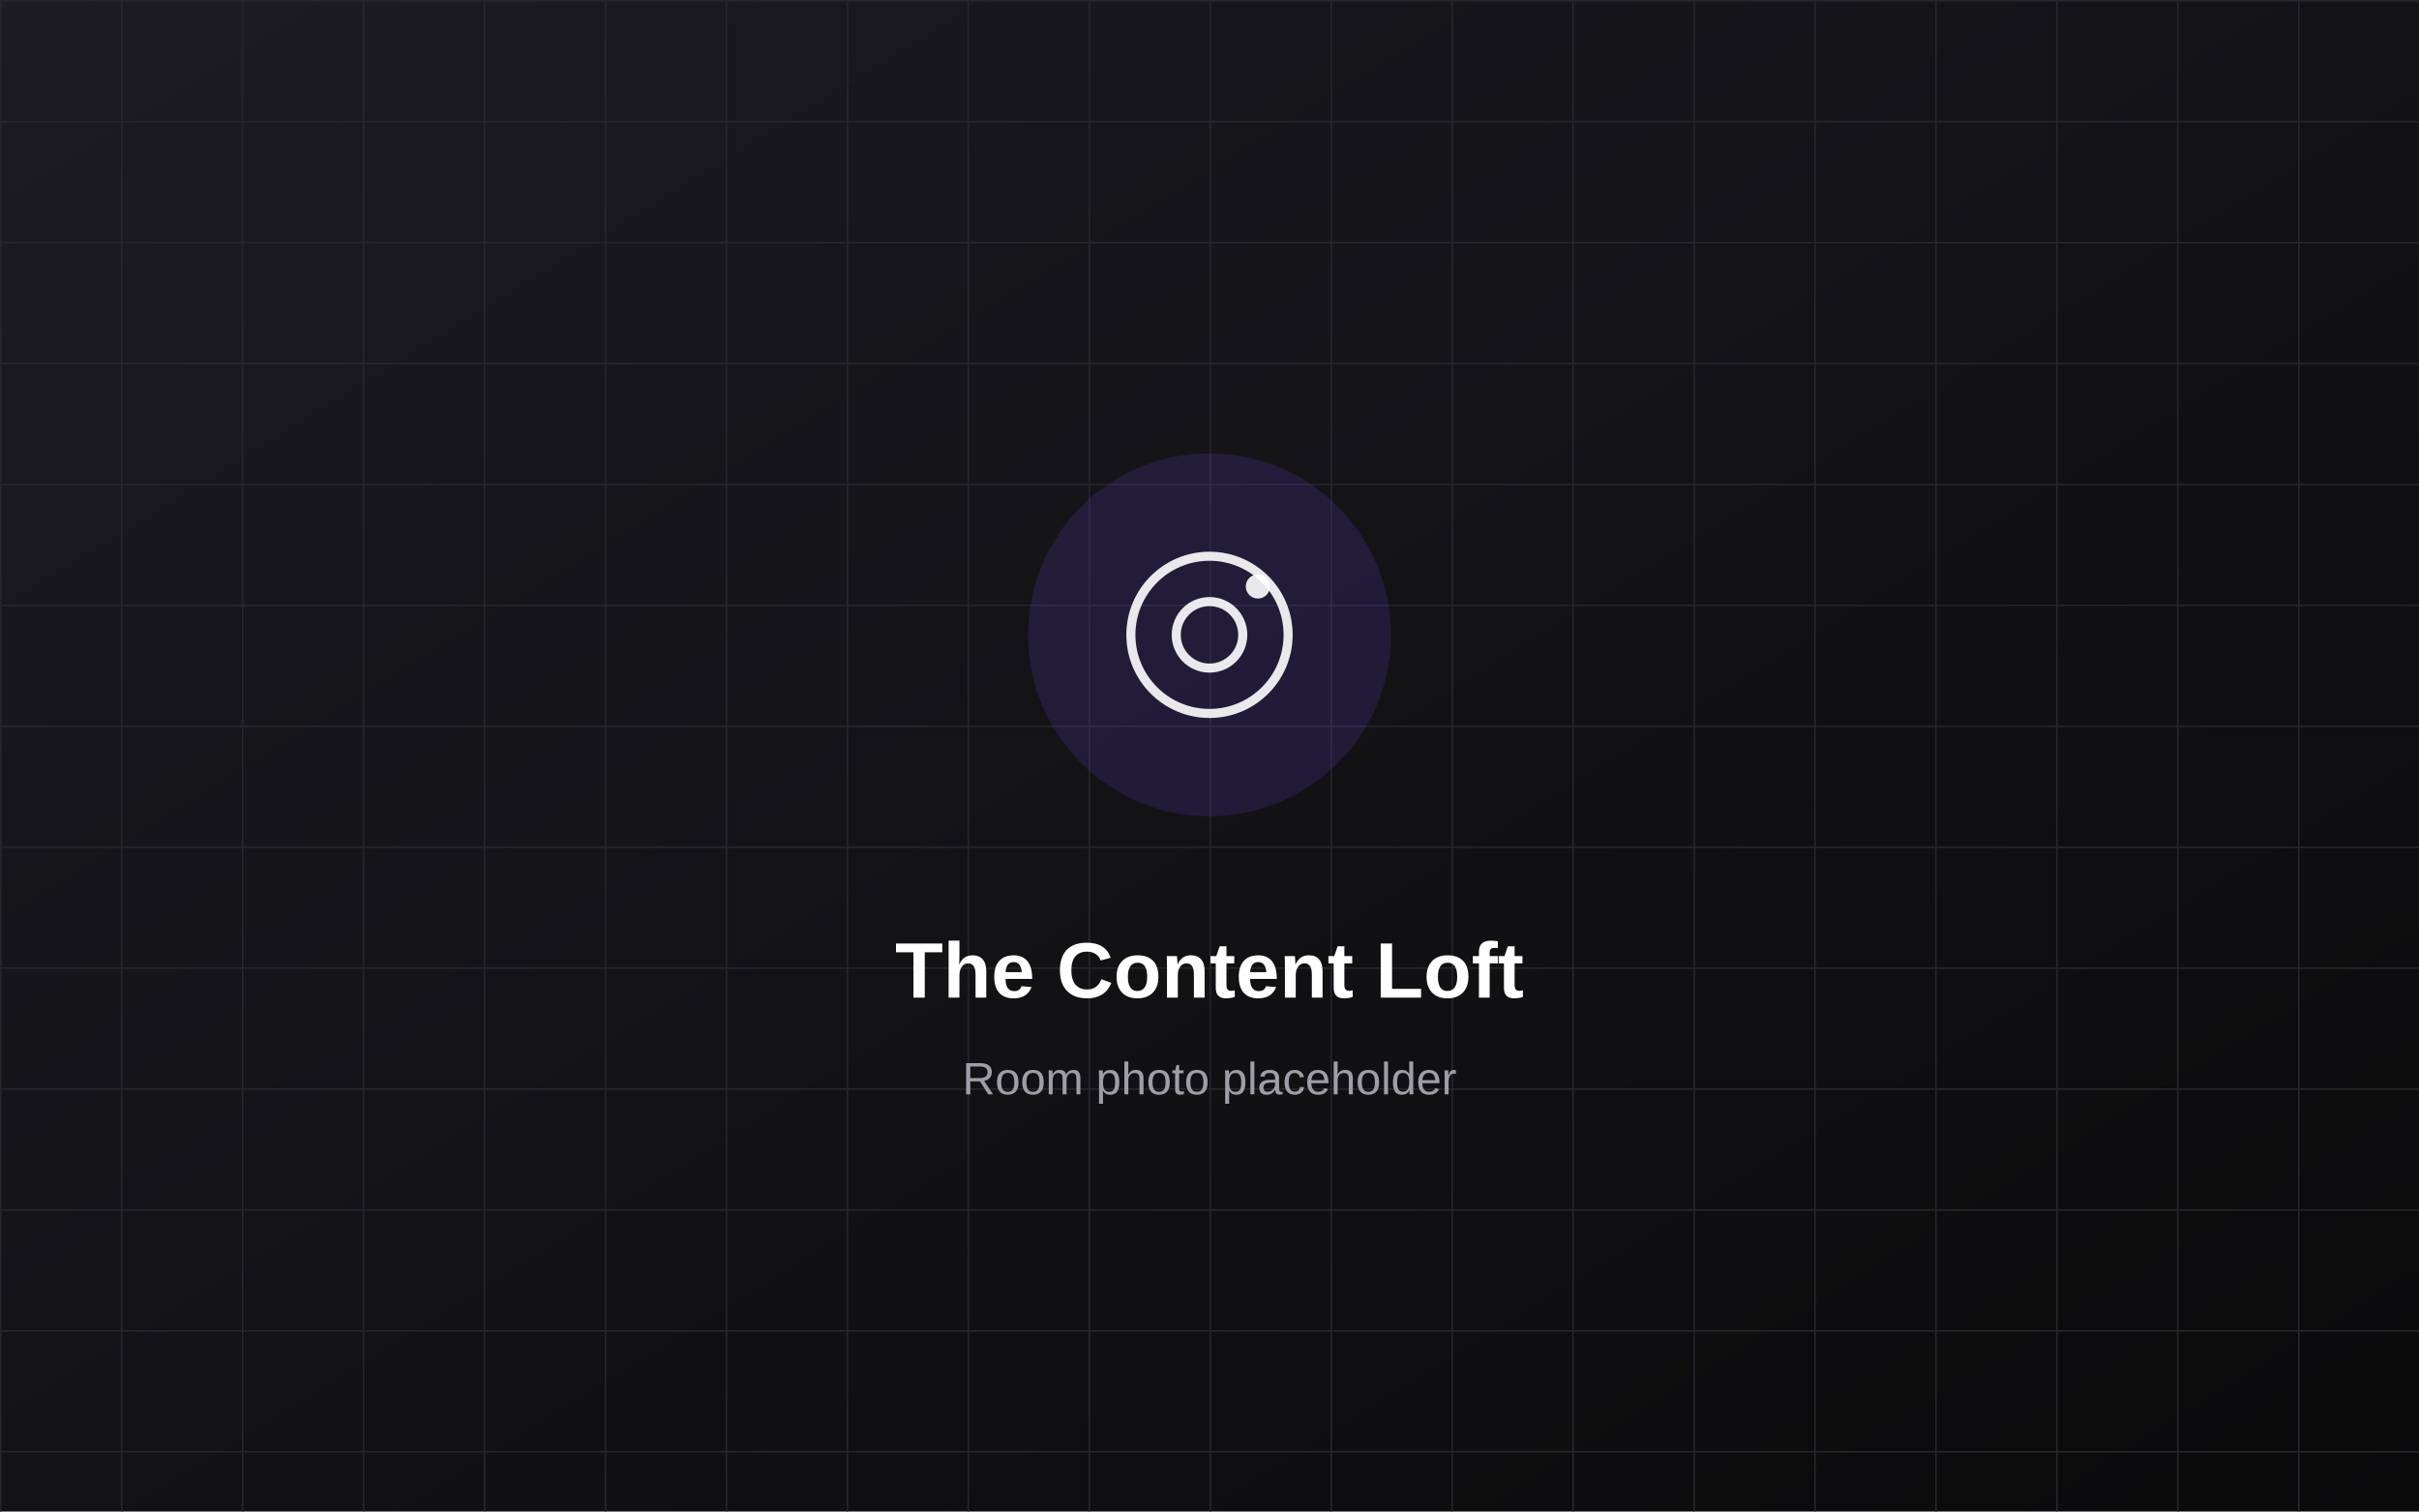
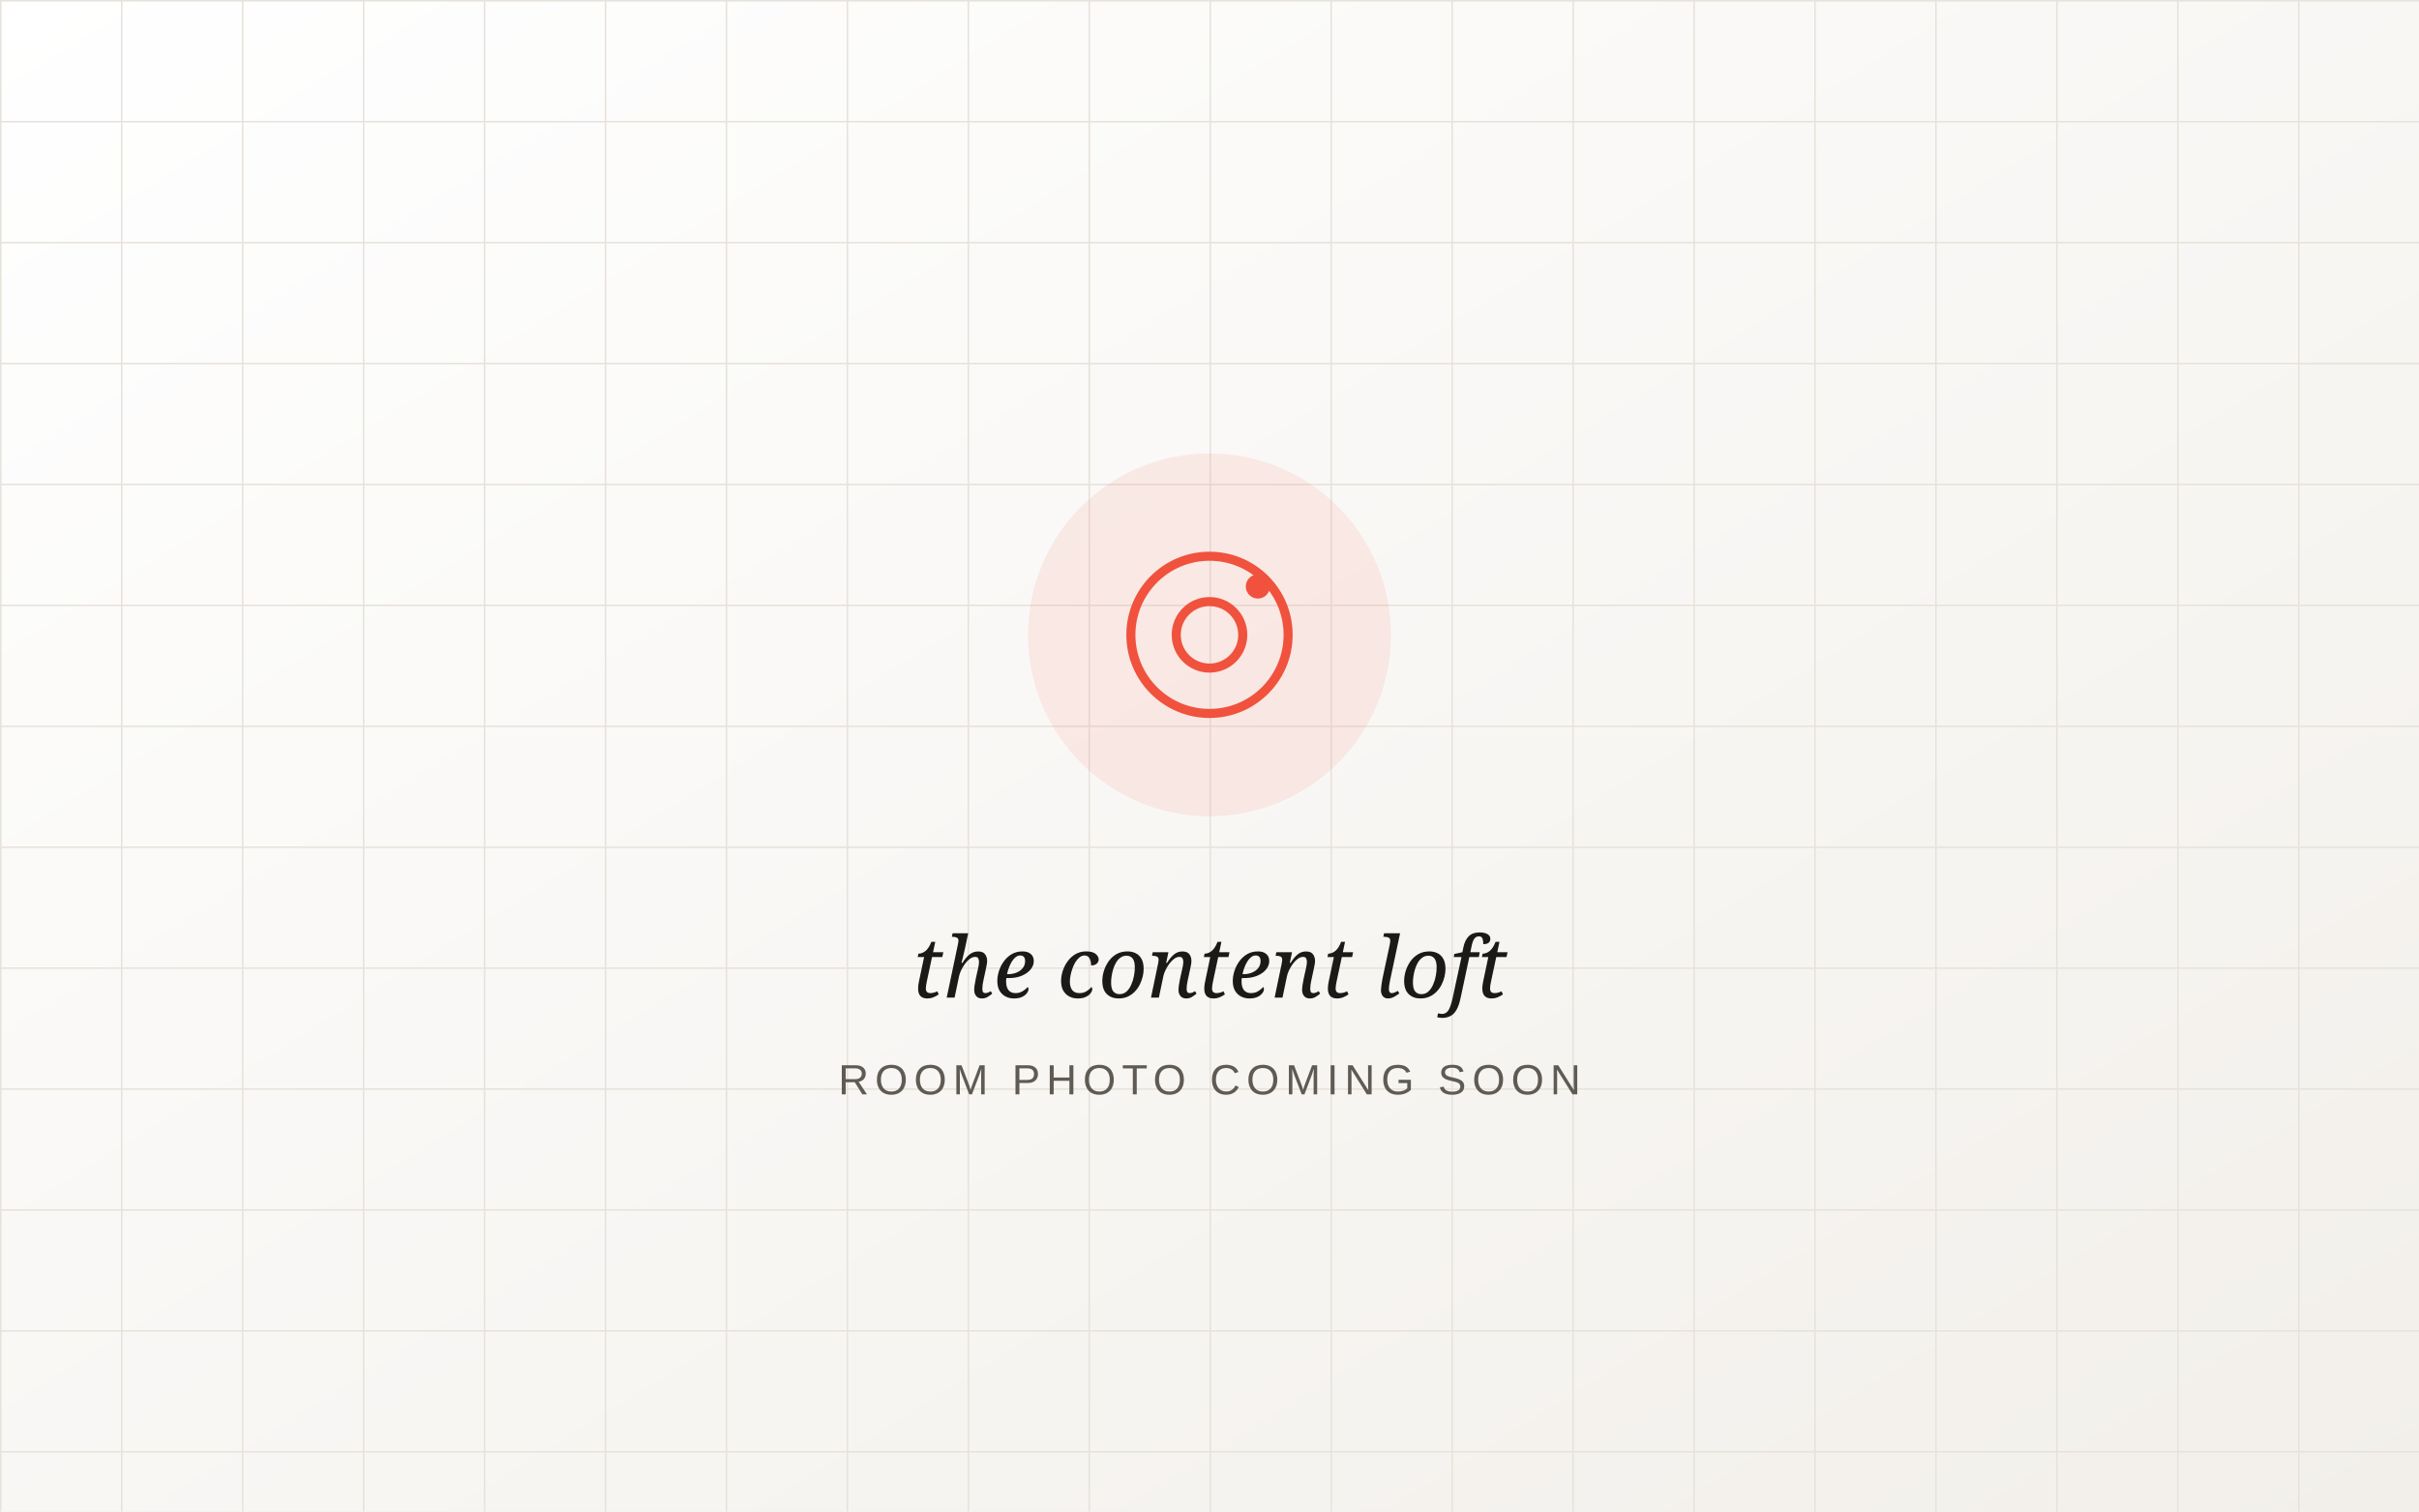
<svg xmlns="http://www.w3.org/2000/svg" width="800" height="500" viewBox="0 0 800 500">
  <defs>
    <linearGradient id="g" x1="0" y1="0" x2="1" y2="1">
-       <stop offset="0%" stop-color="#1C1C21" />
-       <stop offset="100%" stop-color="#0A0A0B" />
+       <stop offset="0%" stop-color="#FFFFFF" />
+       <stop offset="100%" stop-color="#F2EFEA" />
    </linearGradient>
    <pattern id="grid" width="40" height="40" patternUnits="userSpaceOnUse">
-       <path d="M 40 0 L 0 0 0 40" fill="none" stroke="#26262C" stroke-width="1" />
+       <path d="M 40 0 L 0 0 0 40" fill="none" stroke="#E7E2DB" stroke-width="1" />
    </pattern>
  </defs>
  <rect width="800" height="500" fill="url(#g)" />
  <rect width="800" height="500" fill="url(#grid)" />
-   <circle cx="400" cy="210" r="60" fill="#6A46F0" opacity="0.16" />
+   <circle cx="400" cy="210" r="60" fill="#F0523D" opacity="0.10" />
  <g transform="translate(400 210)">
-     <circle cx="0" cy="0" r="26" fill="none" stroke="white" stroke-width="3" opacity="0.9" />
-     <circle cx="0" cy="0" r="11" fill="none" stroke="white" stroke-width="3" opacity="0.9" />
-     <circle cx="16" cy="-16" r="4" fill="white" opacity="0.9" />
+     <circle cx="0" cy="0" r="26" fill="none" stroke="#F0523D" stroke-width="3" />
+     <circle cx="0" cy="0" r="11" fill="none" stroke="#F0523D" stroke-width="3" />
+     <circle cx="16" cy="-16" r="4" fill="#F0523D" />
  </g>
-   <text x="400" y="330" text-anchor="middle" font-family="Arial, sans-serif" font-size="26" font-weight="600" fill="#FFFFFF">The Content Loft</text>
-   <text x="400" y="362" text-anchor="middle" font-family="Arial, sans-serif" font-size="15" fill="#9E9EA7">Room photo placeholder</text>
+   <text x="400" y="330" text-anchor="middle" font-family="Georgia, serif" font-style="italic" font-size="28" fill="#1C1A18">the content loft</text>
+   <text x="400" y="362" text-anchor="middle" font-family="Arial, sans-serif" font-size="14" letter-spacing="2" fill="#5F5B54">ROOM PHOTO COMING SOON</text>
</svg>
